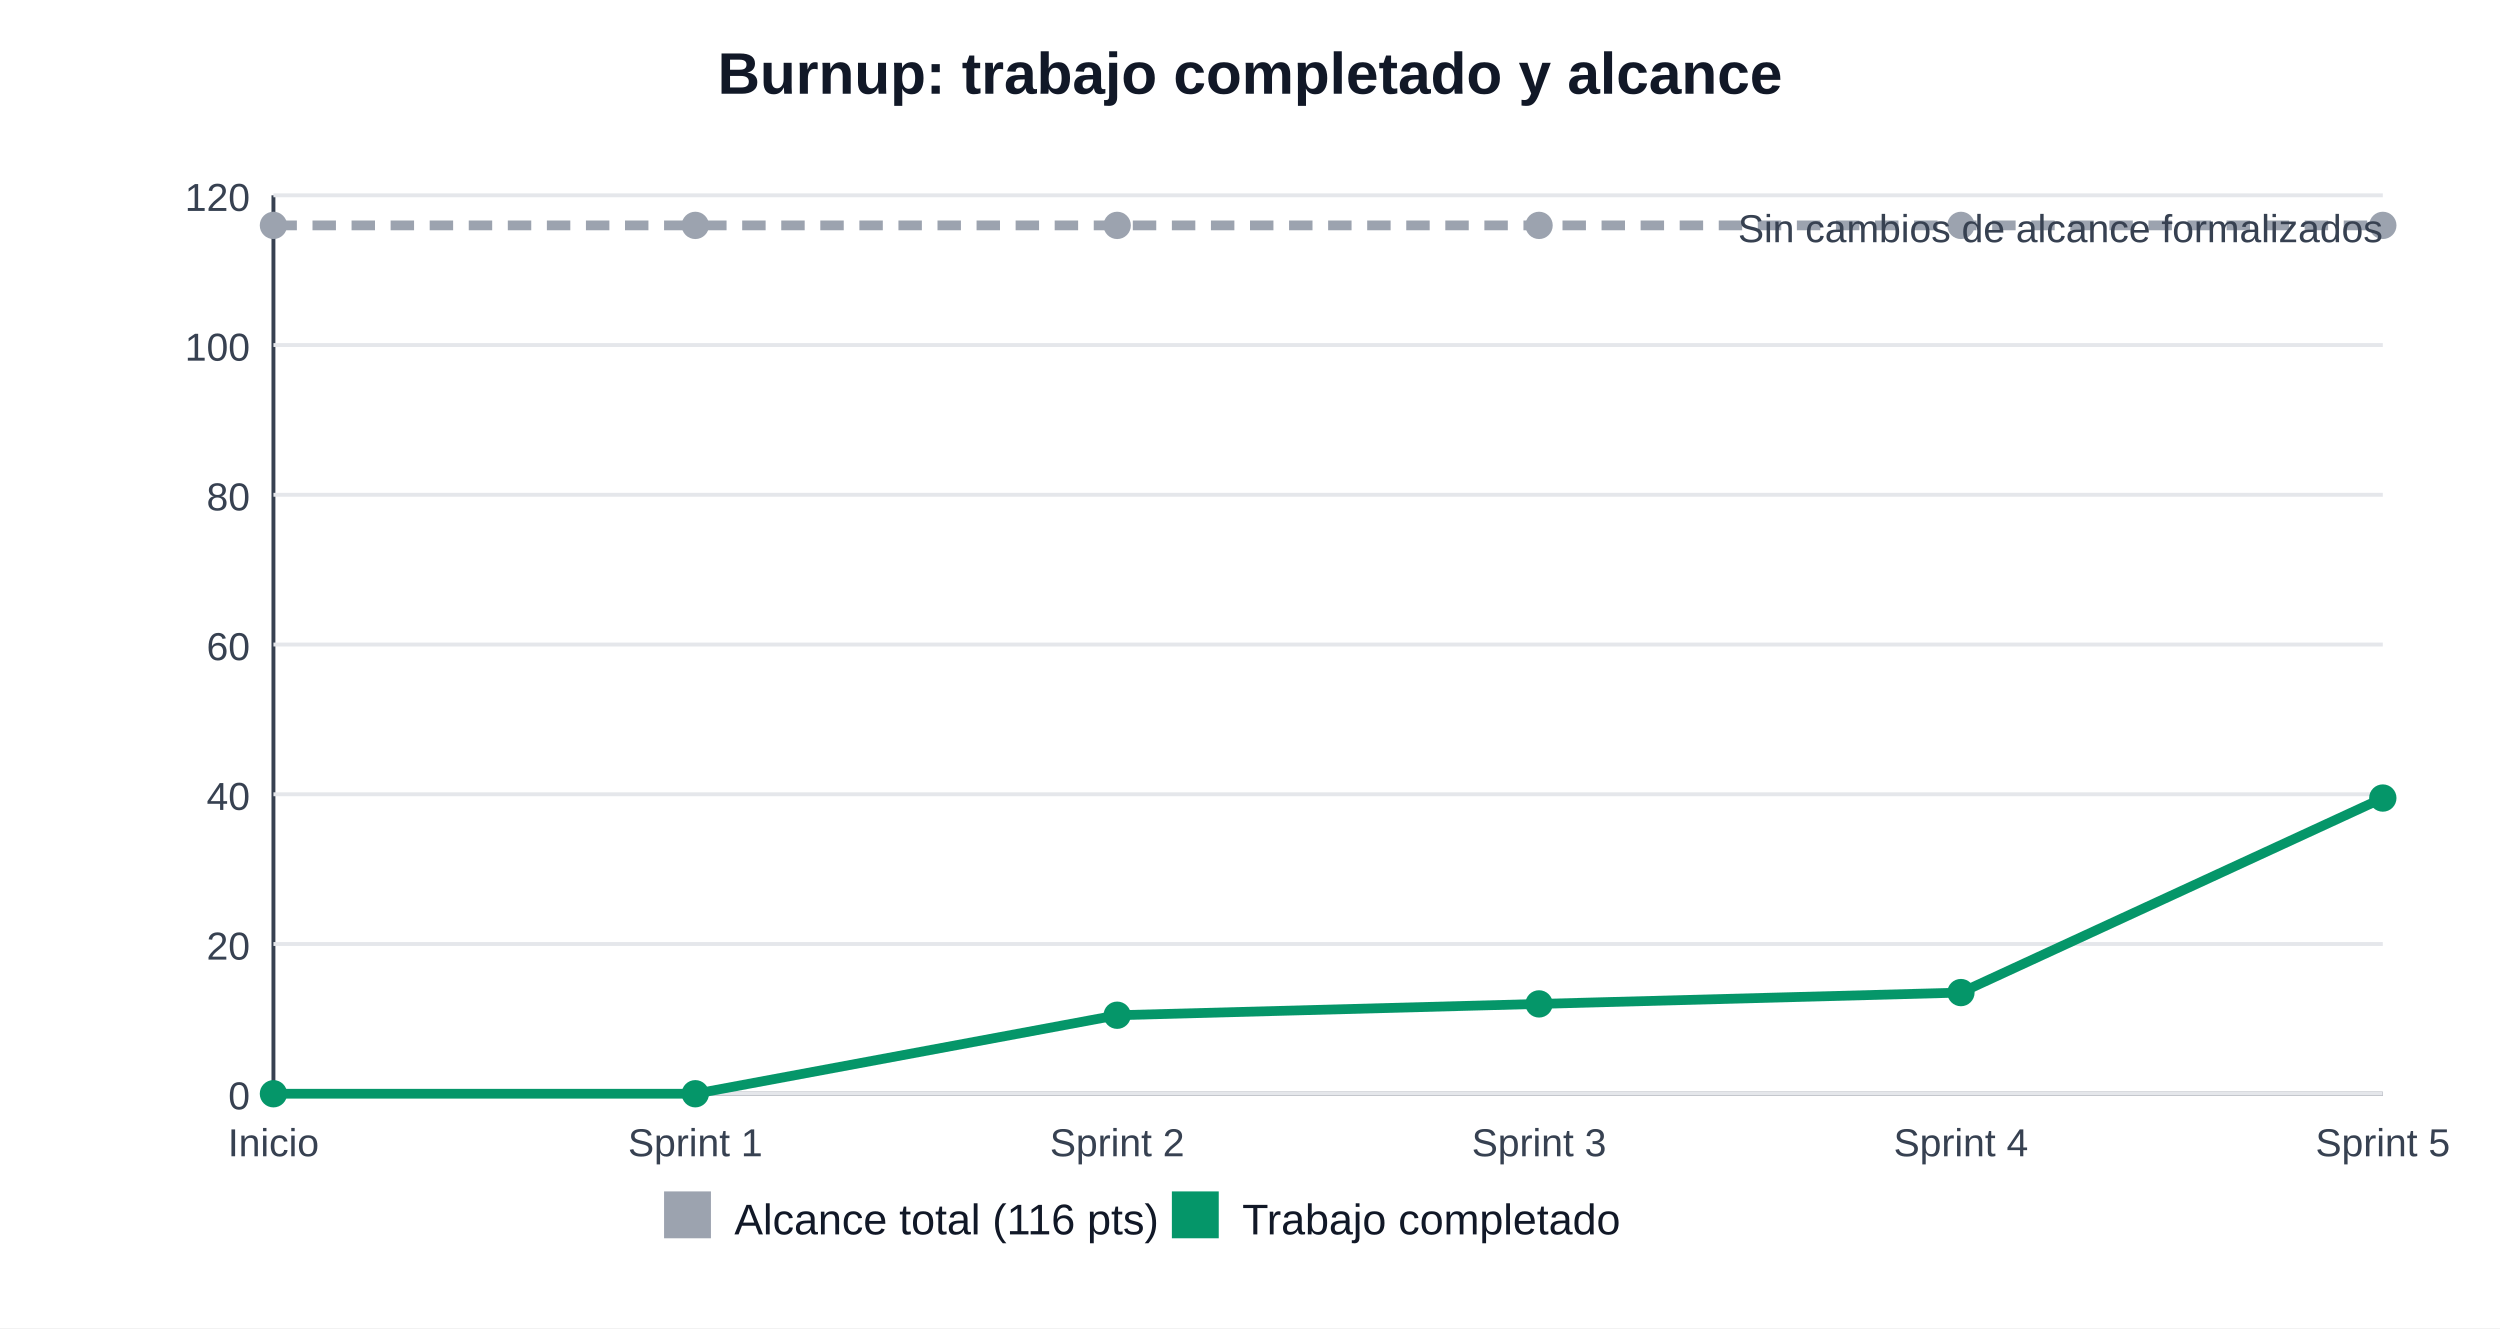
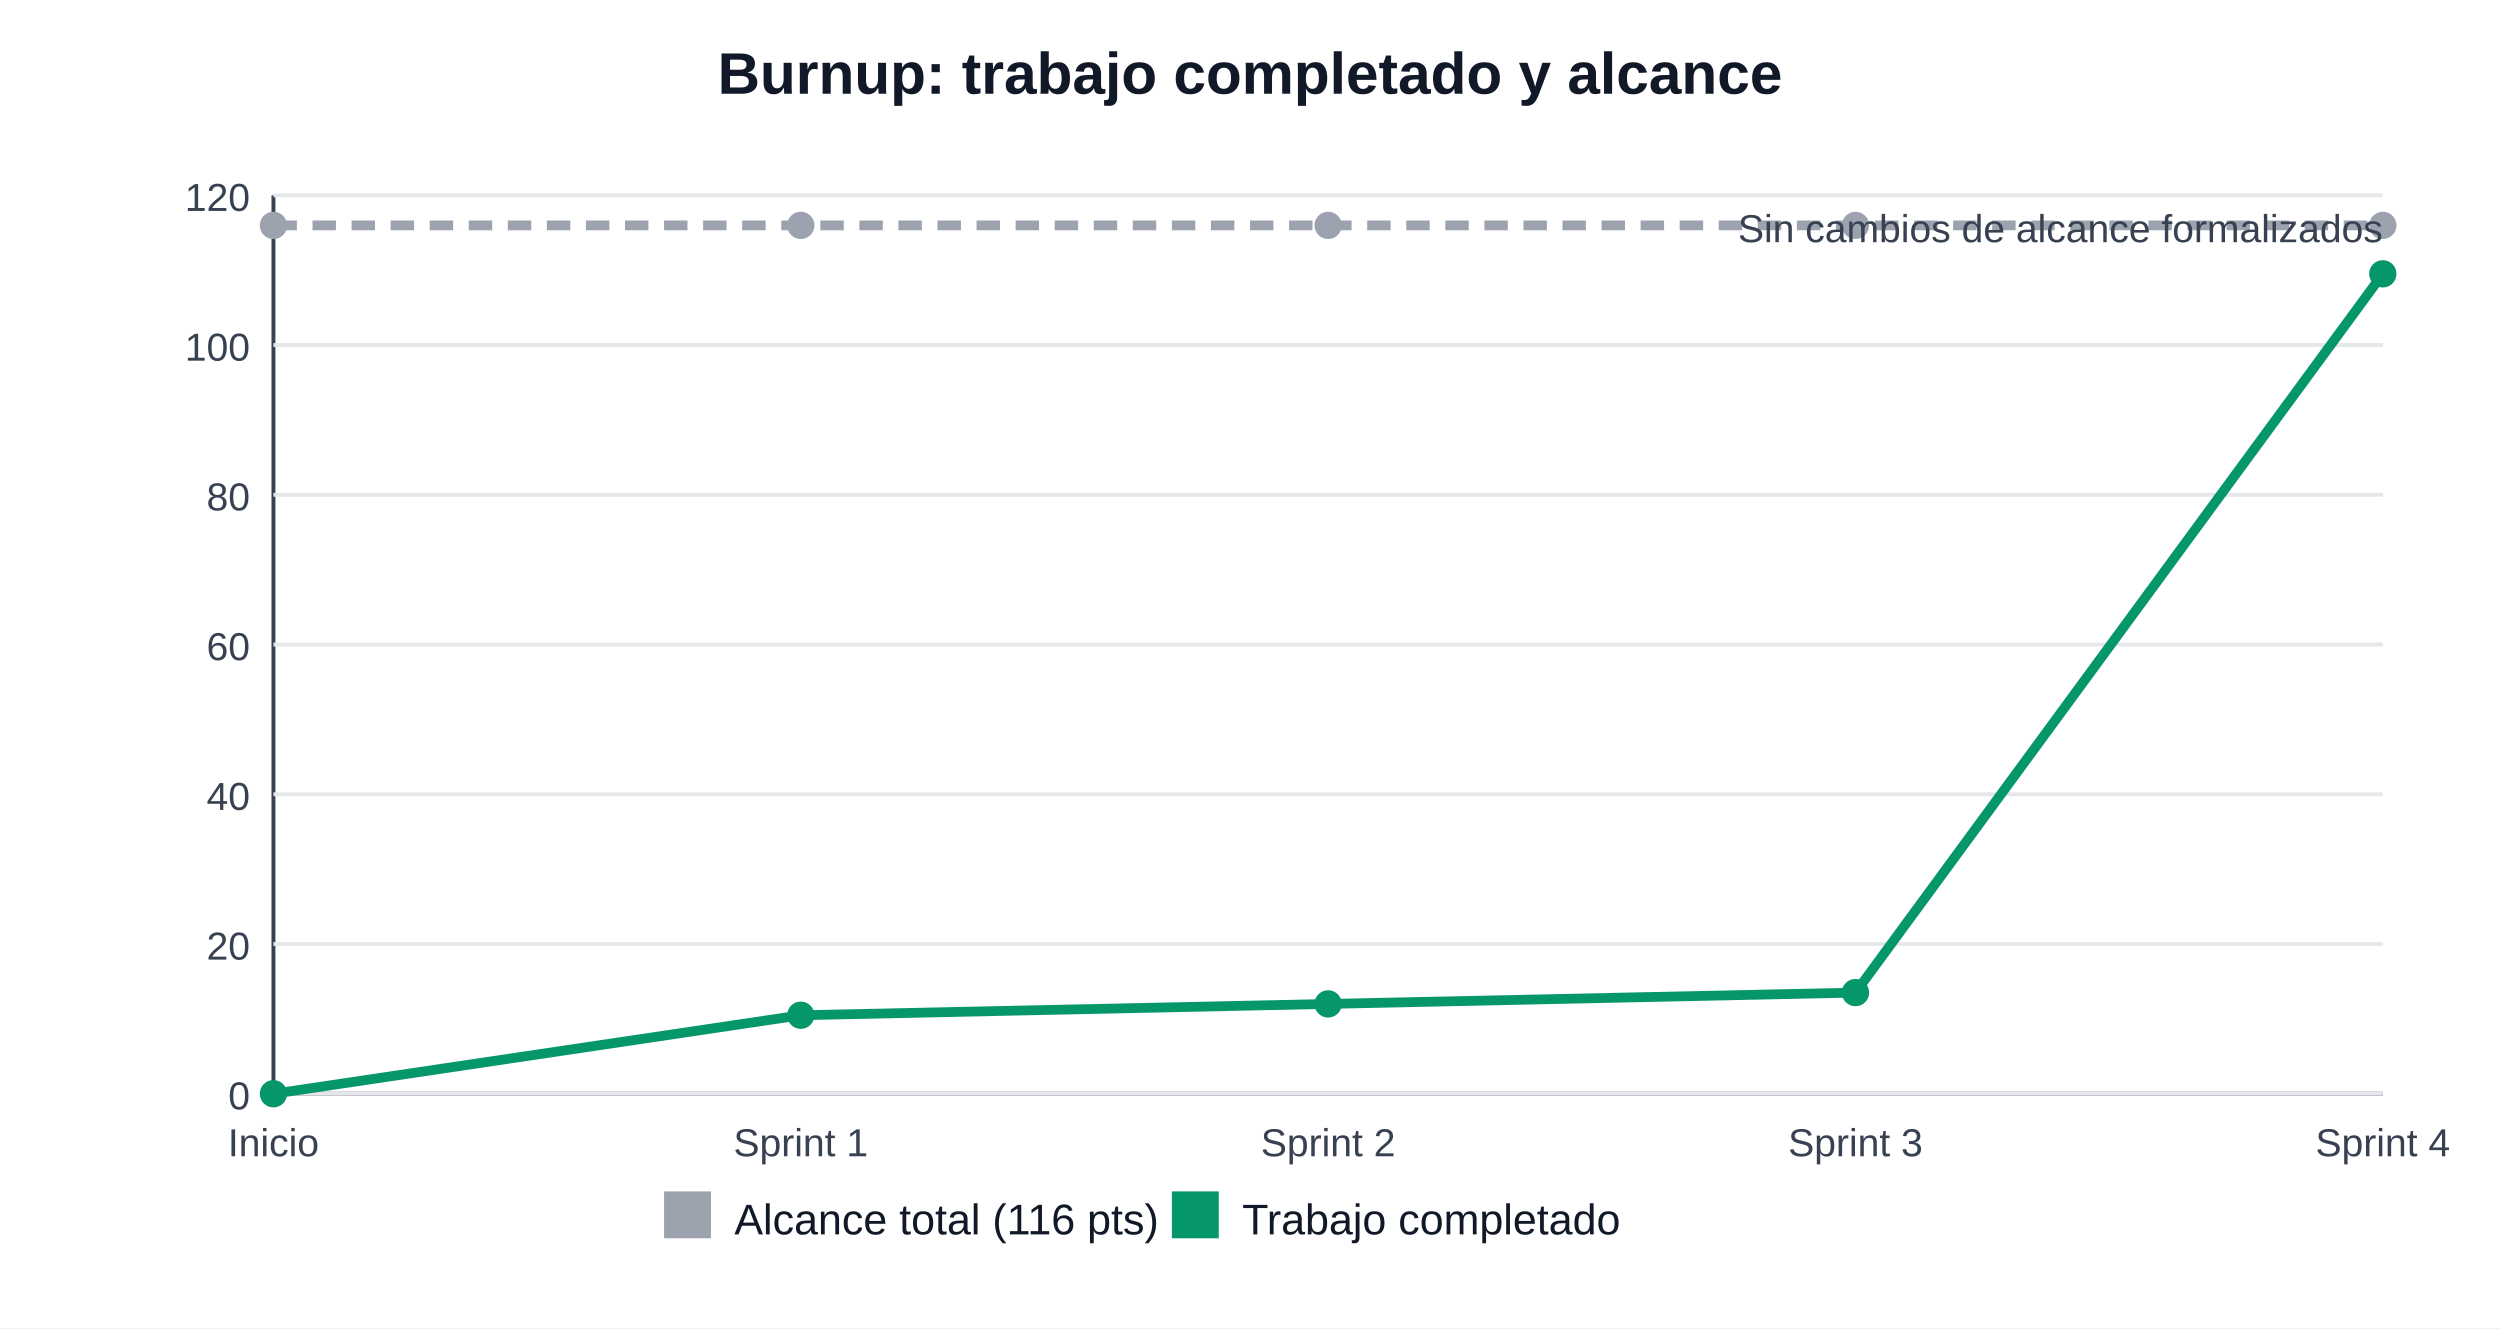
<svg xmlns="http://www.w3.org/2000/svg" viewBox="0 0 640 340" width="640" height="340" font-family="Arial, sans-serif" role="img" aria-label="Burnup: trabajo completado y alcance">
  <rect width="640" height="340" fill="#ffffff" />
  <text x="320.0" y="24" text-anchor="middle" font-size="15" font-weight="bold" fill="#111827">Burnup: trabajo completado y alcance</text>
  <line x1="70" y1="280" x2="610" y2="280" stroke="#374151" />
  <line x1="70" y1="50" x2="70" y2="280" stroke="#374151" />
  <line x1="70" y1="280.0" x2="610" y2="280.0" stroke="#e5e7eb" />
  <text x="64" y="284.0" text-anchor="end" font-size="10" fill="#374151">0</text>
  <line x1="70" y1="241.667" x2="610" y2="241.667" stroke="#e5e7eb" />
  <text x="64" y="245.667" text-anchor="end" font-size="10" fill="#374151">20</text>
  <line x1="70" y1="203.333" x2="610" y2="203.333" stroke="#e5e7eb" />
  <text x="64" y="207.333" text-anchor="end" font-size="10" fill="#374151">40</text>
  <line x1="70" y1="165.0" x2="610" y2="165.0" stroke="#e5e7eb" />
  <text x="64" y="169.0" text-anchor="end" font-size="10" fill="#374151">60</text>
  <line x1="70" y1="126.667" x2="610" y2="126.667" stroke="#e5e7eb" />
  <text x="64" y="130.667" text-anchor="end" font-size="10" fill="#374151">80</text>
  <line x1="70" y1="88.333" x2="610" y2="88.333" stroke="#e5e7eb" />
  <text x="64" y="92.333" text-anchor="end" font-size="10" fill="#374151">100</text>
  <line x1="70" y1="50.0" x2="610" y2="50.0" stroke="#e5e7eb" />
  <text x="64" y="54.0" text-anchor="end" font-size="10" fill="#374151">120</text>
  <text x="70.0" y="296" text-anchor="middle" font-size="10" fill="#374151">Inicio</text>
-   <text x="178.0" y="296" text-anchor="middle" font-size="10" fill="#374151">Sprint 1</text>
-   <text x="286.0" y="296" text-anchor="middle" font-size="10" fill="#374151">Sprint 2</text>
-   <text x="394.0" y="296" text-anchor="middle" font-size="10" fill="#374151">Sprint 3</text>
-   <text x="502.0" y="296" text-anchor="middle" font-size="10" fill="#374151">Sprint 4</text>
-   <text x="610.0" y="296" text-anchor="middle" font-size="10" fill="#374151">Sprint 5</text>
-   <polyline points="70.0,57.7 178.0,57.7 286.0,57.7 394.0,57.7 502.0,57.7 610.0,57.7" fill="none" stroke="#9ca3af" stroke-width="2.5" stroke-dasharray="6 4" />
+   <text x="205.0" y="296" text-anchor="middle" font-size="10" fill="#374151">Sprint 1</text>
+   <text x="340.0" y="296" text-anchor="middle" font-size="10" fill="#374151">Sprint 2</text>
+   <text x="475.0" y="296" text-anchor="middle" font-size="10" fill="#374151">Sprint 3</text>
+   <text x="610.0" y="296" text-anchor="middle" font-size="10" fill="#374151">Sprint 4</text>
+   <polyline points="70.0,57.7 205.0,57.7 340.0,57.7 475.0,57.7 610.0,57.7" fill="none" stroke="#9ca3af" stroke-width="2.5" stroke-dasharray="6 4" />
  <circle cx="70.0" cy="57.7" r="3.5" fill="#9ca3af" />
-   <circle cx="178.0" cy="57.7" r="3.5" fill="#9ca3af" />
-   <circle cx="286.0" cy="57.7" r="3.5" fill="#9ca3af" />
-   <circle cx="394.0" cy="57.7" r="3.5" fill="#9ca3af" />
-   <circle cx="502.0" cy="57.7" r="3.5" fill="#9ca3af" />
+   <circle cx="205.0" cy="57.7" r="3.5" fill="#9ca3af" />
+   <circle cx="340.0" cy="57.7" r="3.5" fill="#9ca3af" />
+   <circle cx="475.0" cy="57.7" r="3.5" fill="#9ca3af" />
  <circle cx="610.0" cy="57.7" r="3.5" fill="#9ca3af" />
-   <polyline points="70.0,280.0 178.0,280.0 286.0,259.9 394.0,257.0 502.0,254.1 610.0,204.3" fill="none" stroke="#059669" stroke-width="2.5" />
+   <polyline points="70.0,280.0 205.0,259.9 340.0,257.0 475.0,254.1 610.0,70.1" fill="none" stroke="#059669" stroke-width="2.5" />
  <circle cx="70.0" cy="280.0" r="3.5" fill="#059669" />
-   <circle cx="178.0" cy="280.0" r="3.5" fill="#059669" />
-   <circle cx="286.0" cy="259.9" r="3.5" fill="#059669" />
-   <circle cx="394.0" cy="257.0" r="3.5" fill="#059669" />
-   <circle cx="502.0" cy="254.1" r="3.5" fill="#059669" />
-   <circle cx="610.0" cy="204.3" r="3.5" fill="#059669" />
+   <circle cx="205.0" cy="259.9" r="3.5" fill="#059669" />
+   <circle cx="340.0" cy="257.0" r="3.5" fill="#059669" />
+   <circle cx="475.0" cy="254.1" r="3.5" fill="#059669" />
+   <circle cx="610.0" cy="70.1" r="3.5" fill="#059669" />
  <rect x="170" y="305" width="12" height="12" fill="#9ca3af" />
  <text x="188" y="316" font-size="11" fill="#111827">Alcance total (116 pts)</text>
  <rect x="300" y="305" width="12" height="12" fill="#059669" />
  <text x="318" y="316" font-size="11" fill="#111827">Trabajo completado</text>
  <text x="610" y="62" text-anchor="end" font-size="10" fill="#374151">Sin cambios de alcance formalizados</text>
</svg>
